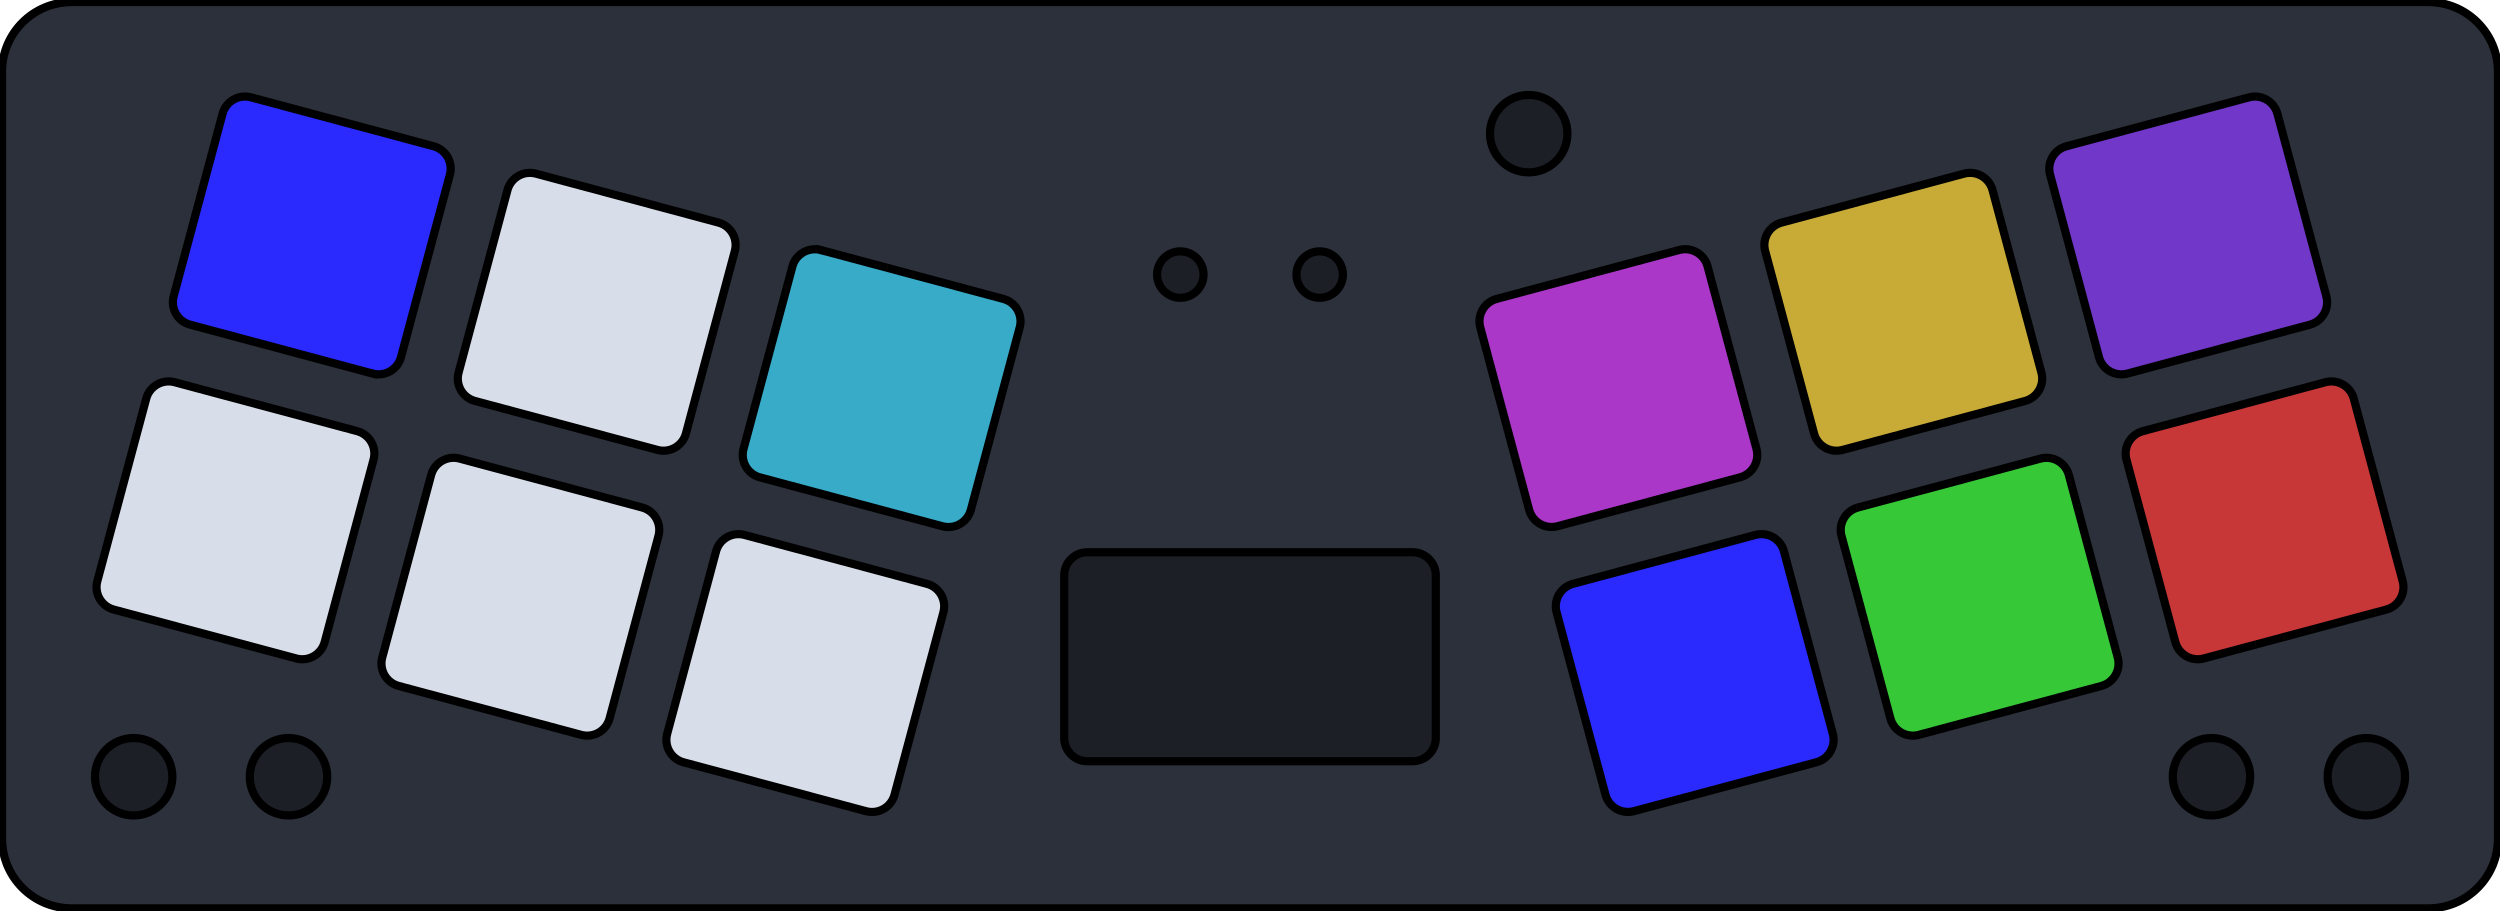
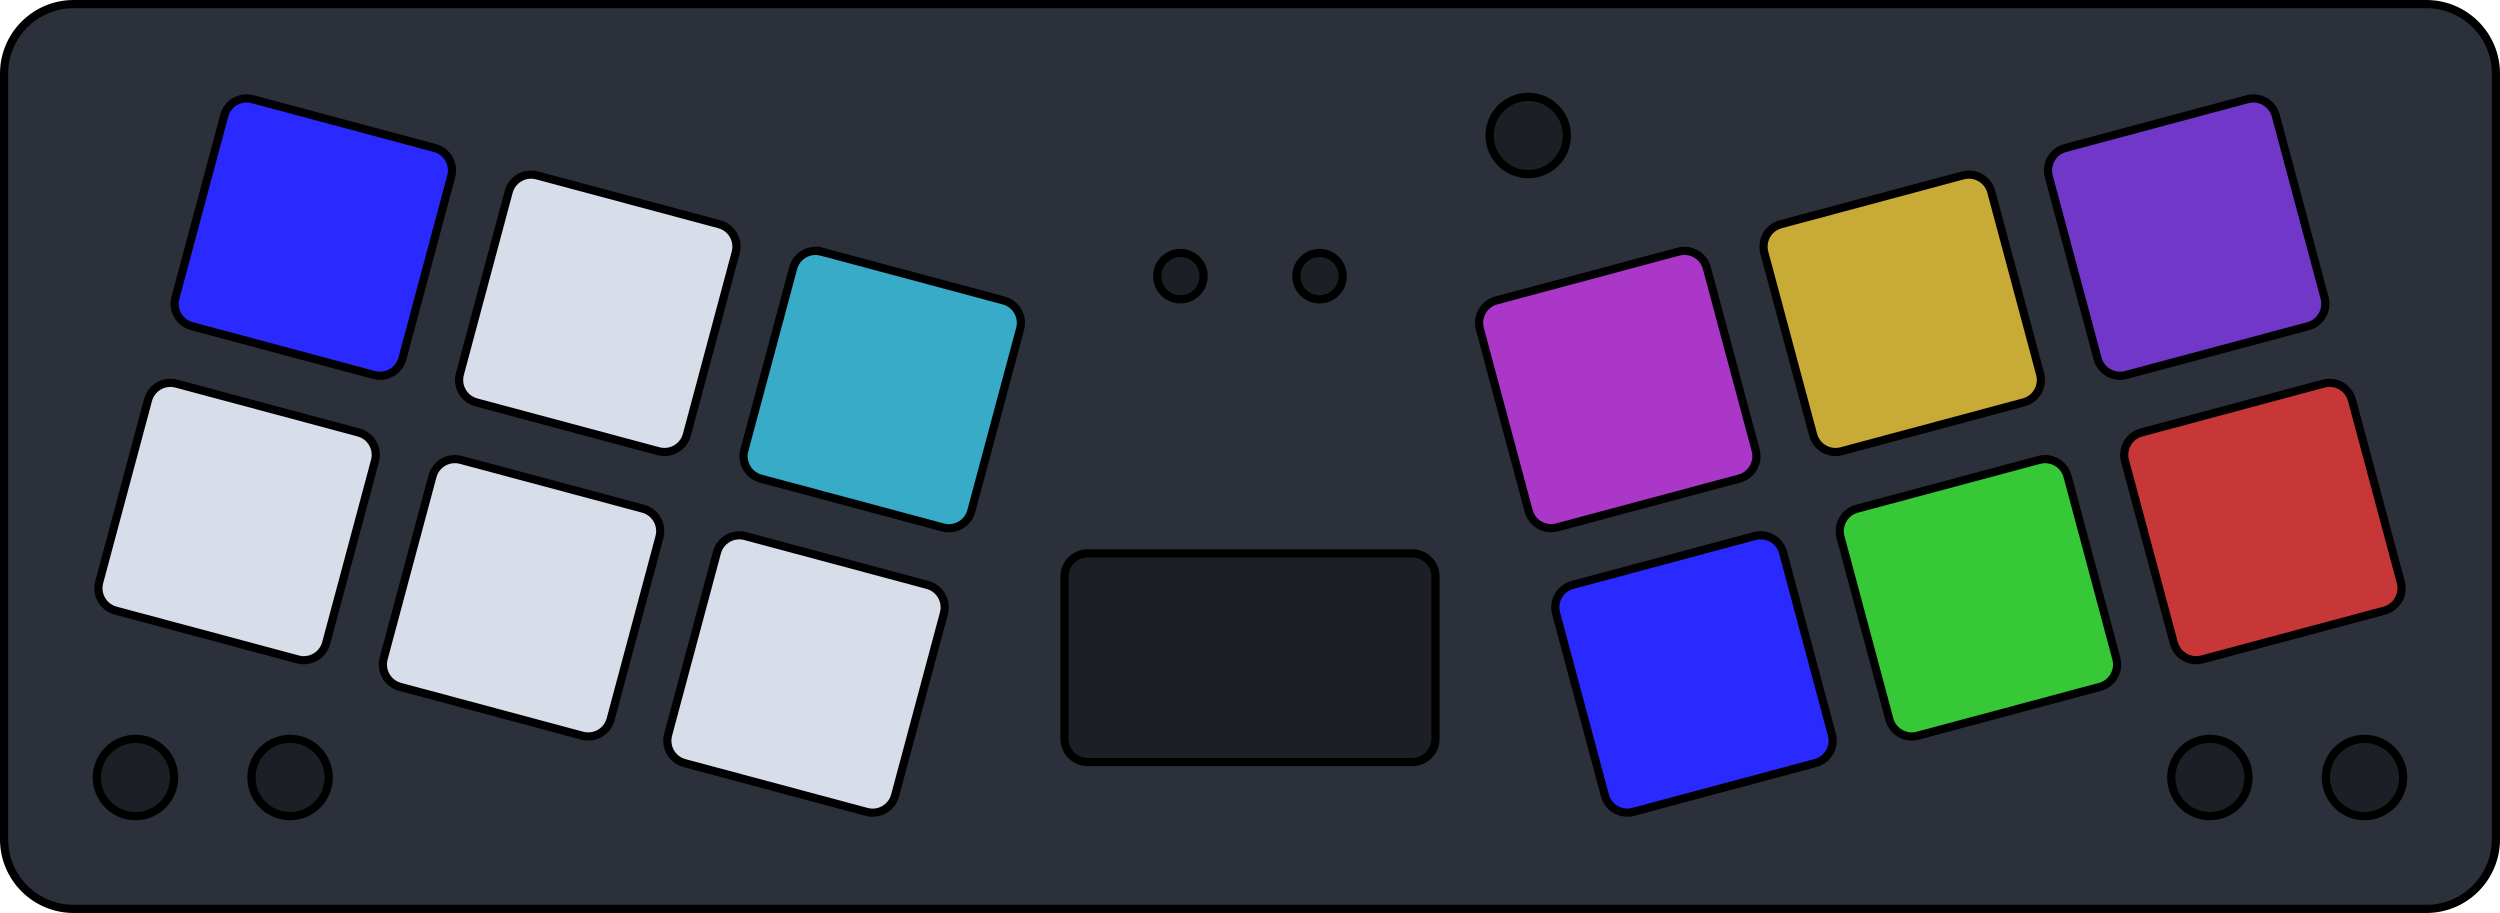
- <svg xmlns="http://www.w3.org/2000/svg" viewBox="0 0 610.224 222.22" width="610.224" height="222.22" version="1.1" id="svg178">
+ <svg xmlns="http://www.w3.org/2000/svg" viewBox="0 0 611.224 223.216" width="611.224" height="223.216" version="1.1" id="svg178">
  <defs id="defs4">
    <marker id="DistanceX" orient="auto" refX="0" refY="0" style="overflow:visible">
      <path d="M 3,-3 -3,3 M 0,-5 V 5" style="stroke:#000000;stroke-width:0.5" id="path1" />
    </marker>
    <pattern id="Hatch" patternUnits="userSpaceOnUse" width="8" height="8" x="0" y="0">
      <path d="M8 4 l-4,4" stroke="#000000" stroke-width="0.25" linecap="square" id="path2" />
      <path d="M6 2 l-4,4" stroke="#000000" stroke-width="0.25" linecap="square" id="path3" />
      <path d="M4 0 l-4,4" stroke="#000000" stroke-width="0.25" linecap="square" id="path4" />
    </pattern>
    <symbol id="*MODEL_SPACE" />
    <symbol id="*PAPER_SPACE" />
  </defs>
-   <path transform="translate(305.112,-1011.41)" fill="none" stroke="#000000" d="m -304.612,1028.92 v 187.2 a 17.008,17.008 0 0 0 17.008,17.008 H 287.604 a 17.008,17.008 0 0 0 17.008,-17.008 v -187.2 A 17.008,17.008 0 0 0 287.604,1011.912 h -575.208 a 17.008,17.008 0 0 0 -17.008,17.008 z" id="path18" style="fill:#2b303b;fill-opacity:1;stroke-width:2;stroke-dasharray:none" />
-   <path transform="translate(305.112,-1011.41)" fill="none" stroke="#000000" d="m -214.172,1102.59 -44.539,-11.93 a 5.669,5.669 0 0 1 -4.009,-6.944 l 11.934,-44.54 a 5.669,5.669 0 0 1 6.943,-4.009 l 44.539,11.93 a 5.669,5.669 0 0 1 4.009,6.943 l -11.934,44.54 a 5.669,5.669 0 0 1 -6.943,4.009 z" id="pin27" style="fill:#2a2aff;stroke-width:2;stroke-dasharray:none" />
-   <path transform="translate(305.112,-1011.41)" fill="none" stroke="#000000" d="m -125.748,1072.68 -11.934,44.54 a 5.669,5.669 0 0 1 -6.943,4.009 l -44.539,-11.94 a 5.669,5.669 0 0 1 -4.009,-6.944 l 11.934,-44.54 a 5.669,5.669 0 0 1 6.943,-4.009 l 44.539,11.94 a 5.669,5.669 0 0 1 4.009,6.943 z" id="pin28" style="fill:#d8dee9;fill-opacity:1;stroke-width:2;stroke-dasharray:none" />
-   <path transform="translate(305.112,-1011.41)" fill="none" stroke="#000000" d="m 281.935,1201.003 a 9.449,9.449 0 0 0 -18.898,0 9.449,9.449 0 0 0 18.898,0 z" id="pin09" style="fill:#1c1f26;fill-opacity:1;stroke-width:2;stroke-dasharray:none" />
-   <path transform="translate(305.112,-1011.41)" fill="none" stroke="#000000" d="m 250.786,1039.18 11.934,44.54 a 5.669,5.669 0 0 1 -4.009,6.944 l -44.539,11.93 a 5.669,5.669 0 0 1 -6.943,-4.009 l -11.934,-44.54 a 5.669,5.669 0 0 1 4.009,-6.943 l 44.539,-11.93 a 5.669,5.669 0 0 1 6.943,4.009 z" id="pin04" style="fill:#7137c8;stroke-width:2;stroke-dasharray:none" />
-   <path transform="translate(305.112,-1011.41)" fill="none" stroke="#000000" d="m 269.421,1108.72 11.934,44.54 a 5.669,5.669 0 0 1 -4.009,6.943 l -44.539,11.93 a 5.669,5.669 0 0 1 -6.943,-4.009 L 213.93,1123.59 a 5.669,5.669 0 0 1 4.009,-6.943 l 44.539,-11.94 a 5.669,5.669 0 0 1 6.943,4.009 z" id="pin07" style="fill:#c83737;stroke-width:2;stroke-dasharray:none" />
-   <path transform="translate(305.112,-1011.41)" fill="none" stroke="#000000" d="m 244.139,1201.003 a 9.449,9.449 0 0 0 -18.898,0 9.449,9.449 0 0 0 18.898,0 z" id="pin08" style="fill:#1c1f26;fill-opacity:1;stroke-width:2;stroke-dasharray:none" />
-   <path transform="translate(305.112,-1011.41)" fill="none" stroke="#000000" d="m 156.317,1186.77 -11.934,-44.54 a 5.669,5.669 0 0 1 4.009,-6.944 l 44.539,-11.93 a 5.669,5.669 0 0 1 6.943,4.009 l 11.934,44.54 a 5.669,5.669 0 0 1 -4.009,6.943 l -44.539,11.93 a 5.669,5.669 0 0 1 -6.943,-4.009 z" id="pin06" style="fill:#37c837;stroke-width:2;stroke-dasharray:none" />
-   <path transform="translate(305.112,-1011.41)" fill="none" stroke="#000000" d="m -225.242,1201.003 a 9.449,9.449 0 0 0 -18.898,0 9.449,9.449 0 0 0 18.898,0 z" id="pin13" style="fill:#1c1f26;fill-opacity:1;stroke-width:2;stroke-dasharray:none" />
-   <path transform="translate(305.112,-1011.41)" fill="none" stroke="#000000" d="m 86.77,1205.4 -11.934,-44.54 a 5.669,5.669 0 0 1 4.009,-6.943 l 44.539,-11.94 a 5.669,5.669 0 0 1 6.943,4.009 l 11.934,44.54 a 5.669,5.669 0 0 1 -4.009,6.944 l -44.539,11.93 a 5.669,5.669 0 0 1 -6.943,-4.009 z" id="pin05" style="fill:#2a2aff;stroke-width:2;stroke-dasharray:none" />
-   <path transform="translate(305.112,-1011.41)" fill="none" stroke="#000000" d="m 189.165,1109.29 -44.539,11.94 a 5.669,5.669 0 0 1 -6.943,-4.009 l -11.934,-44.54 a 5.669,5.669 0 0 1 4.009,-6.943 l 44.539,-11.94 a 5.669,5.669 0 0 1 6.943,4.009 l 11.934,44.54 a 5.669,5.669 0 0 1 -4.009,6.944 z" id="pin03" style="fill:#c8ab37;stroke-width:2;stroke-dasharray:none" />
-   <path transform="translate(305.112,-1011.41)" fill="none" stroke="#000000" d="m -45.354,1191.554 a 5.669,5.669 0 0 0 5.669,5.669 h 79.37 a 5.669,5.669 0 0 0 5.669,-5.669 v -39.68 a 5.669,5.669 0 0 0 -5.669,-5.669 h -79.37 a 5.669,5.669 0 0 0 -5.669,5.669 z" id="path15" style="fill:#1c1f26;fill-opacity:1;stroke-width:2;stroke-dasharray:none" />
-   <path transform="translate(305.112,-1011.41)" fill="none" stroke="#000000" d="m -142.262,1190.53 11.934,-44.54 a 5.669,5.669 0 0 1 6.943,-4.009 l 44.539,11.94 a 5.669,5.669 0 0 1 4.009,6.943 l -11.934,44.54 a 5.669,5.669 0 0 1 -6.943,4.009 l -44.539,-11.93 a 5.669,5.669 0 0 1 -4.009,-6.944 z" id="pin26" style="fill:#d8dee9;fill-opacity:1;stroke-width:2;stroke-dasharray:none" />
-   <path transform="translate(305.112,-1011.41)" fill="none" stroke="#000000" d="m -104.749,1072.44 44.539,11.93 a 5.669,5.669 0 0 1 4.009,6.944 l -11.934,44.54 a 5.669,5.669 0 0 1 -6.943,4.009 l -44.539,-11.93 a 5.669,5.669 0 0 1 -4.009,-6.943 l 11.934,-44.53 a 5.669,5.669 0 0 1 6.943,-4.009 z" id="pin29" style="fill:#37abc8;stroke-width:2;stroke-dasharray:none" />
-   <path transform="translate(305.112,-1011.41)" fill="none" stroke="#000000" d="m -144.383,1142.23 -11.934,44.54 a 5.669,5.669 0 0 1 -6.943,4.009 L -207.8,1178.84 a 5.669,5.669 0 0 1 -4.009,-6.943 l 11.934,-44.54 a 5.669,5.669 0 0 1 6.943,-4.009 l 44.539,11.93 a 5.669,5.669 0 0 1 4.009,6.944 z" id="pin15" style="fill:#d8dee9;fill-opacity:1;stroke-width:2;stroke-dasharray:none" />
-   <path transform="translate(305.112,-1011.41)" fill="none" stroke="#000000" d="m 68.135,1135.85 -11.934,-44.54 a 5.669,5.669 0 0 1 4.009,-6.944 l 44.539,-11.93 a 5.669,5.669 0 0 1 6.943,4.009 l 11.934,44.53 a 5.669,5.669 0 0 1 -4.009,6.943 l -44.539,11.93 a 5.669,5.669 0 0 1 -6.943,-4.009 z" id="pin02" style="fill:#ab37c8;stroke-width:2;stroke-dasharray:none" />
-   <path transform="translate(305.112,-1011.41)" fill="none" stroke="#000000" d="m -263.037,1201.003 a 9.449,9.449 0 0 0 -18.898,0 9.449,9.449 0 0 0 18.898,0 z" id="pin12" style="fill:#1c1f26;fill-opacity:1;stroke-width:2;stroke-dasharray:none" />
-   <path transform="translate(305.112,-1011.41)" fill="none" stroke="#000000" d="m -11.339,1078.43 a 5.669,5.669 0 0 0 -11.339,0 5.669,5.669 0 0 0 11.339,0 z" id="path22" style="fill:#1c1f26;fill-opacity:1;stroke-width:2;stroke-dasharray:none" />
-   <path transform="translate(305.112,-1011.41)" fill="none" stroke="#000000" d="m -232.807,1172.139 a 5.669,5.669 0 0 0 6.943,-4.009 l 11.934,-44.54 a 5.669,5.669 0 0 0 -4.009,-6.943 l -44.539,-11.94 a 5.669,5.669 0 0 0 -6.943,4.009 l -11.934,44.54 a 5.669,5.669 0 0 0 4.009,6.943 l 44.539,11.93 z" id="pin14" style="fill:#d8dee9;fill-opacity:1;stroke-width:2;stroke-dasharray:none" />
-   <path transform="translate(305.112,-1011.41)" fill="none" stroke="#000000" d="m 22.677,1078.43 a 5.669,5.669 0 0 0 -11.339,0 5.669,5.669 0 0 0 11.339,0 z" id="path24" style="fill:#1c1f26;fill-opacity:1;stroke-width:2;stroke-dasharray:none" />
-   <path transform="translate(305.112,-1011.41)" fill="none" stroke="#000000" d="m 77.48,1044.036 a 9.449,9.449 0 0 0 -18.898,0 9.449,9.449 0 0 0 18.898,0 z" id="pin01" style="fill:#1c1f26;fill-opacity:1;stroke-width:2;stroke-dasharray:none" />
+   <path fill="none" stroke="#000000" d="m 1,18.008 v 187.2 a 17.008,17.008 0 0 0 17.008,17.008 H 593.216 a 17.008,17.008 0 0 0 17.008,-17.008 v -187.2 A 17.008,17.008 0 0 0 593.216,1 H 18.008 A 17.008,17.008 0 0 0 1,18.008 Z" id="path18" style="fill:#2b303b;fill-opacity:1;stroke-width:2;stroke-dasharray:none" />
+   <path fill="none" stroke="#000000" d="m 91.44,91.678 -44.539,-11.93 a 5.669,5.669 0 0 1 -4.009,-6.944 l 11.934,-44.54 a 5.669,5.669 0 0 1 6.943,-4.009 l 44.539,11.93 a 5.669,5.669 0 0 1 4.009,6.943 l -11.934,44.54 A 5.669,5.669 0 0 1 91.44,91.678 Z" id="pin27" style="fill:#2a2aff;stroke-width:2;stroke-dasharray:none" />
+   <path fill="none" stroke="#000000" d="m 179.864,61.768 -11.934,44.54 a 5.669,5.669 0 0 1 -6.943,4.009 l -44.539,-11.94 a 5.669,5.669 0 0 1 -4.009,-6.944 l 11.934,-44.54 a 5.669,5.669 0 0 1 6.943,-4.009 l 44.539,11.94 a 5.669,5.669 0 0 1 4.009,6.943 z" id="pin28" style="fill:#d8dee9;fill-opacity:1;stroke-width:2;stroke-dasharray:none" />
+   <path fill="none" stroke="#000000" d="m 587.547,190.091 a 9.449,9.449 0 0 0 -18.898,0 9.449,9.449 0 0 0 18.898,0 z" id="pin09" style="fill:#1c1f26;fill-opacity:1;stroke-width:2;stroke-dasharray:none" />
+   <path fill="none" stroke="#000000" d="m 556.398,28.268 11.934,44.54 a 5.669,5.669 0 0 1 -4.009,6.944 l -44.539,11.93 a 5.669,5.669 0 0 1 -6.943,-4.009 l -11.934,-44.54 a 5.669,5.669 0 0 1 4.009,-6.943 l 44.539,-11.93 a 5.669,5.669 0 0 1 6.943,4.009 z" id="pin04" style="fill:#7137c8;stroke-width:2;stroke-dasharray:none" />
+   <path fill="none" stroke="#000000" d="m 575.033,97.808 11.934,44.54 a 5.669,5.669 0 0 1 -4.009,6.943 l -44.539,11.93 a 5.669,5.669 0 0 1 -6.943,-4.009 L 519.542,112.678 a 5.669,5.669 0 0 1 4.009,-6.943 l 44.539,-11.94 a 5.669,5.669 0 0 1 6.943,4.009 z" id="pin07" style="fill:#c83737;stroke-width:2;stroke-dasharray:none" />
+   <path fill="none" stroke="#000000" d="m 549.751,190.091 a 9.449,9.449 0 0 0 -18.898,0 9.449,9.449 0 0 0 18.898,0 z" id="pin08" style="fill:#1c1f26;fill-opacity:1;stroke-width:2;stroke-dasharray:none" />
+   <path fill="none" stroke="#000000" d="m 461.929,175.858 -11.934,-44.54 a 5.669,5.669 0 0 1 4.009,-6.944 l 44.539,-11.93 a 5.669,5.669 0 0 1 6.943,4.009 l 11.934,44.54 a 5.669,5.669 0 0 1 -4.009,6.943 l -44.539,11.93 a 5.669,5.669 0 0 1 -6.943,-4.009 z" id="pin06" style="fill:#37c837;stroke-width:2;stroke-dasharray:none" />
+   <path fill="none" stroke="#000000" d="m 80.37,190.091 a 9.449,9.449 0 0 0 -18.898,0 9.449,9.449 0 0 0 18.898,0 z" id="pin13" style="fill:#1c1f26;fill-opacity:1;stroke-width:2;stroke-dasharray:none" />
+   <path fill="none" stroke="#000000" d="m 392.382,194.488 -11.934,-44.54 a 5.669,5.669 0 0 1 4.009,-6.943 l 44.539,-11.94 a 5.669,5.669 0 0 1 6.943,4.009 l 11.934,44.54 a 5.669,5.669 0 0 1 -4.009,6.944 l -44.539,11.93 a 5.669,5.669 0 0 1 -6.943,-4.009 z" id="pin05" style="fill:#2a2aff;stroke-width:2;stroke-dasharray:none" />
+   <path fill="none" stroke="#000000" d="m 494.777,98.378 -44.539,11.94 a 5.669,5.669 0 0 1 -6.943,-4.009 l -11.934,-44.54 a 5.669,5.669 0 0 1 4.009,-6.943 l 44.539,-11.94 a 5.669,5.669 0 0 1 6.943,4.009 l 11.934,44.54 a 5.669,5.669 0 0 1 -4.009,6.944 z" id="pin03" style="fill:#c8ab37;stroke-width:2;stroke-dasharray:none" />
+   <path fill="none" stroke="#000000" d="m 260.258,180.642 a 5.669,5.669 0 0 0 5.669,5.669 h 79.37 a 5.669,5.669 0 0 0 5.669,-5.669 v -39.68 a 5.669,5.669 0 0 0 -5.669,-5.669 h -79.37 a 5.669,5.669 0 0 0 -5.669,5.669 z" id="path15" style="fill:#1c1f26;fill-opacity:1;stroke-width:2;stroke-dasharray:none" />
+   <path fill="none" stroke="#000000" d="m 163.35,179.618 11.934,-44.54 a 5.669,5.669 0 0 1 6.943,-4.009 l 44.539,11.94 a 5.669,5.669 0 0 1 4.009,6.943 l -11.934,44.54 a 5.669,5.669 0 0 1 -6.943,4.009 l -44.539,-11.93 a 5.669,5.669 0 0 1 -4.009,-6.944 z" id="pin26" style="fill:#d8dee9;fill-opacity:1;stroke-width:2;stroke-dasharray:none" />
+   <path fill="none" stroke="#000000" d="m 200.863,61.528 44.539,11.93 a 5.669,5.669 0 0 1 4.009,6.944 l -11.934,44.54 a 5.669,5.669 0 0 1 -6.943,4.009 l -44.539,-11.93 a 5.669,5.669 0 0 1 -4.009,-6.943 l 11.934,-44.53 a 5.669,5.669 0 0 1 6.943,-4.009 z" id="pin29" style="fill:#37abc8;stroke-width:2;stroke-dasharray:none" />
+   <path fill="none" stroke="#000000" d="m 161.229,131.318 -11.934,44.54 a 5.669,5.669 0 0 1 -6.943,4.009 L 97.812,167.928 a 5.669,5.669 0 0 1 -4.009,-6.943 l 11.934,-44.54 a 5.669,5.669 0 0 1 6.943,-4.009 l 44.539,11.93 a 5.669,5.669 0 0 1 4.009,6.944 z" id="pin15" style="fill:#d8dee9;fill-opacity:1;stroke-width:2;stroke-dasharray:none" />
+   <path fill="none" stroke="#000000" d="m 373.747,124.938 -11.934,-44.54 a 5.669,5.669 0 0 1 4.009,-6.944 l 44.539,-11.93 a 5.669,5.669 0 0 1 6.943,4.009 l 11.934,44.53 a 5.669,5.669 0 0 1 -4.009,6.943 l -44.539,11.93 a 5.669,5.669 0 0 1 -6.943,-4.009 z" id="pin02" style="fill:#ab37c8;stroke-width:2;stroke-dasharray:none" />
+   <path fill="none" stroke="#000000" d="m 42.575,190.091 a 9.449,9.449 0 0 0 -18.898,0 9.449,9.449 0 0 0 18.898,0 z" id="pin12" style="fill:#1c1f26;fill-opacity:1;stroke-width:2;stroke-dasharray:none" />
+   <path fill="none" stroke="#000000" d="m 294.273,67.518 a 5.669,5.669 0 0 0 -11.339,0 5.669,5.669 0 0 0 11.339,0 z" id="path22" style="fill:#1c1f26;fill-opacity:1;stroke-width:2;stroke-dasharray:none" />
+   <path fill="none" stroke="#000000" d="m 72.805,161.227 a 5.669,5.669 0 0 0 6.943,-4.009 l 11.934,-44.54 a 5.669,5.669 0 0 0 -4.009,-6.943 l -44.539,-11.94 a 5.669,5.669 0 0 0 -6.943,4.009 l -11.934,44.54 a 5.669,5.669 0 0 0 4.009,6.943 l 44.539,11.93 z" id="pin14" style="fill:#d8dee9;fill-opacity:1;stroke-width:2;stroke-dasharray:none" />
+   <path fill="none" stroke="#000000" d="m 328.289,67.518 a 5.669,5.669 0 0 0 -11.339,0 5.669,5.669 0 0 0 11.339,0 z" id="path24" style="fill:#1c1f26;fill-opacity:1;stroke-width:2;stroke-dasharray:none" />
+   <path fill="none" stroke="#000000" d="m 383.092,33.124 a 9.449,9.449 0 0 0 -18.898,0 9.449,9.449 0 0 0 18.898,0 z" id="pin01" style="fill:#1c1f26;fill-opacity:1;stroke-width:2;stroke-dasharray:none" />
</svg>
